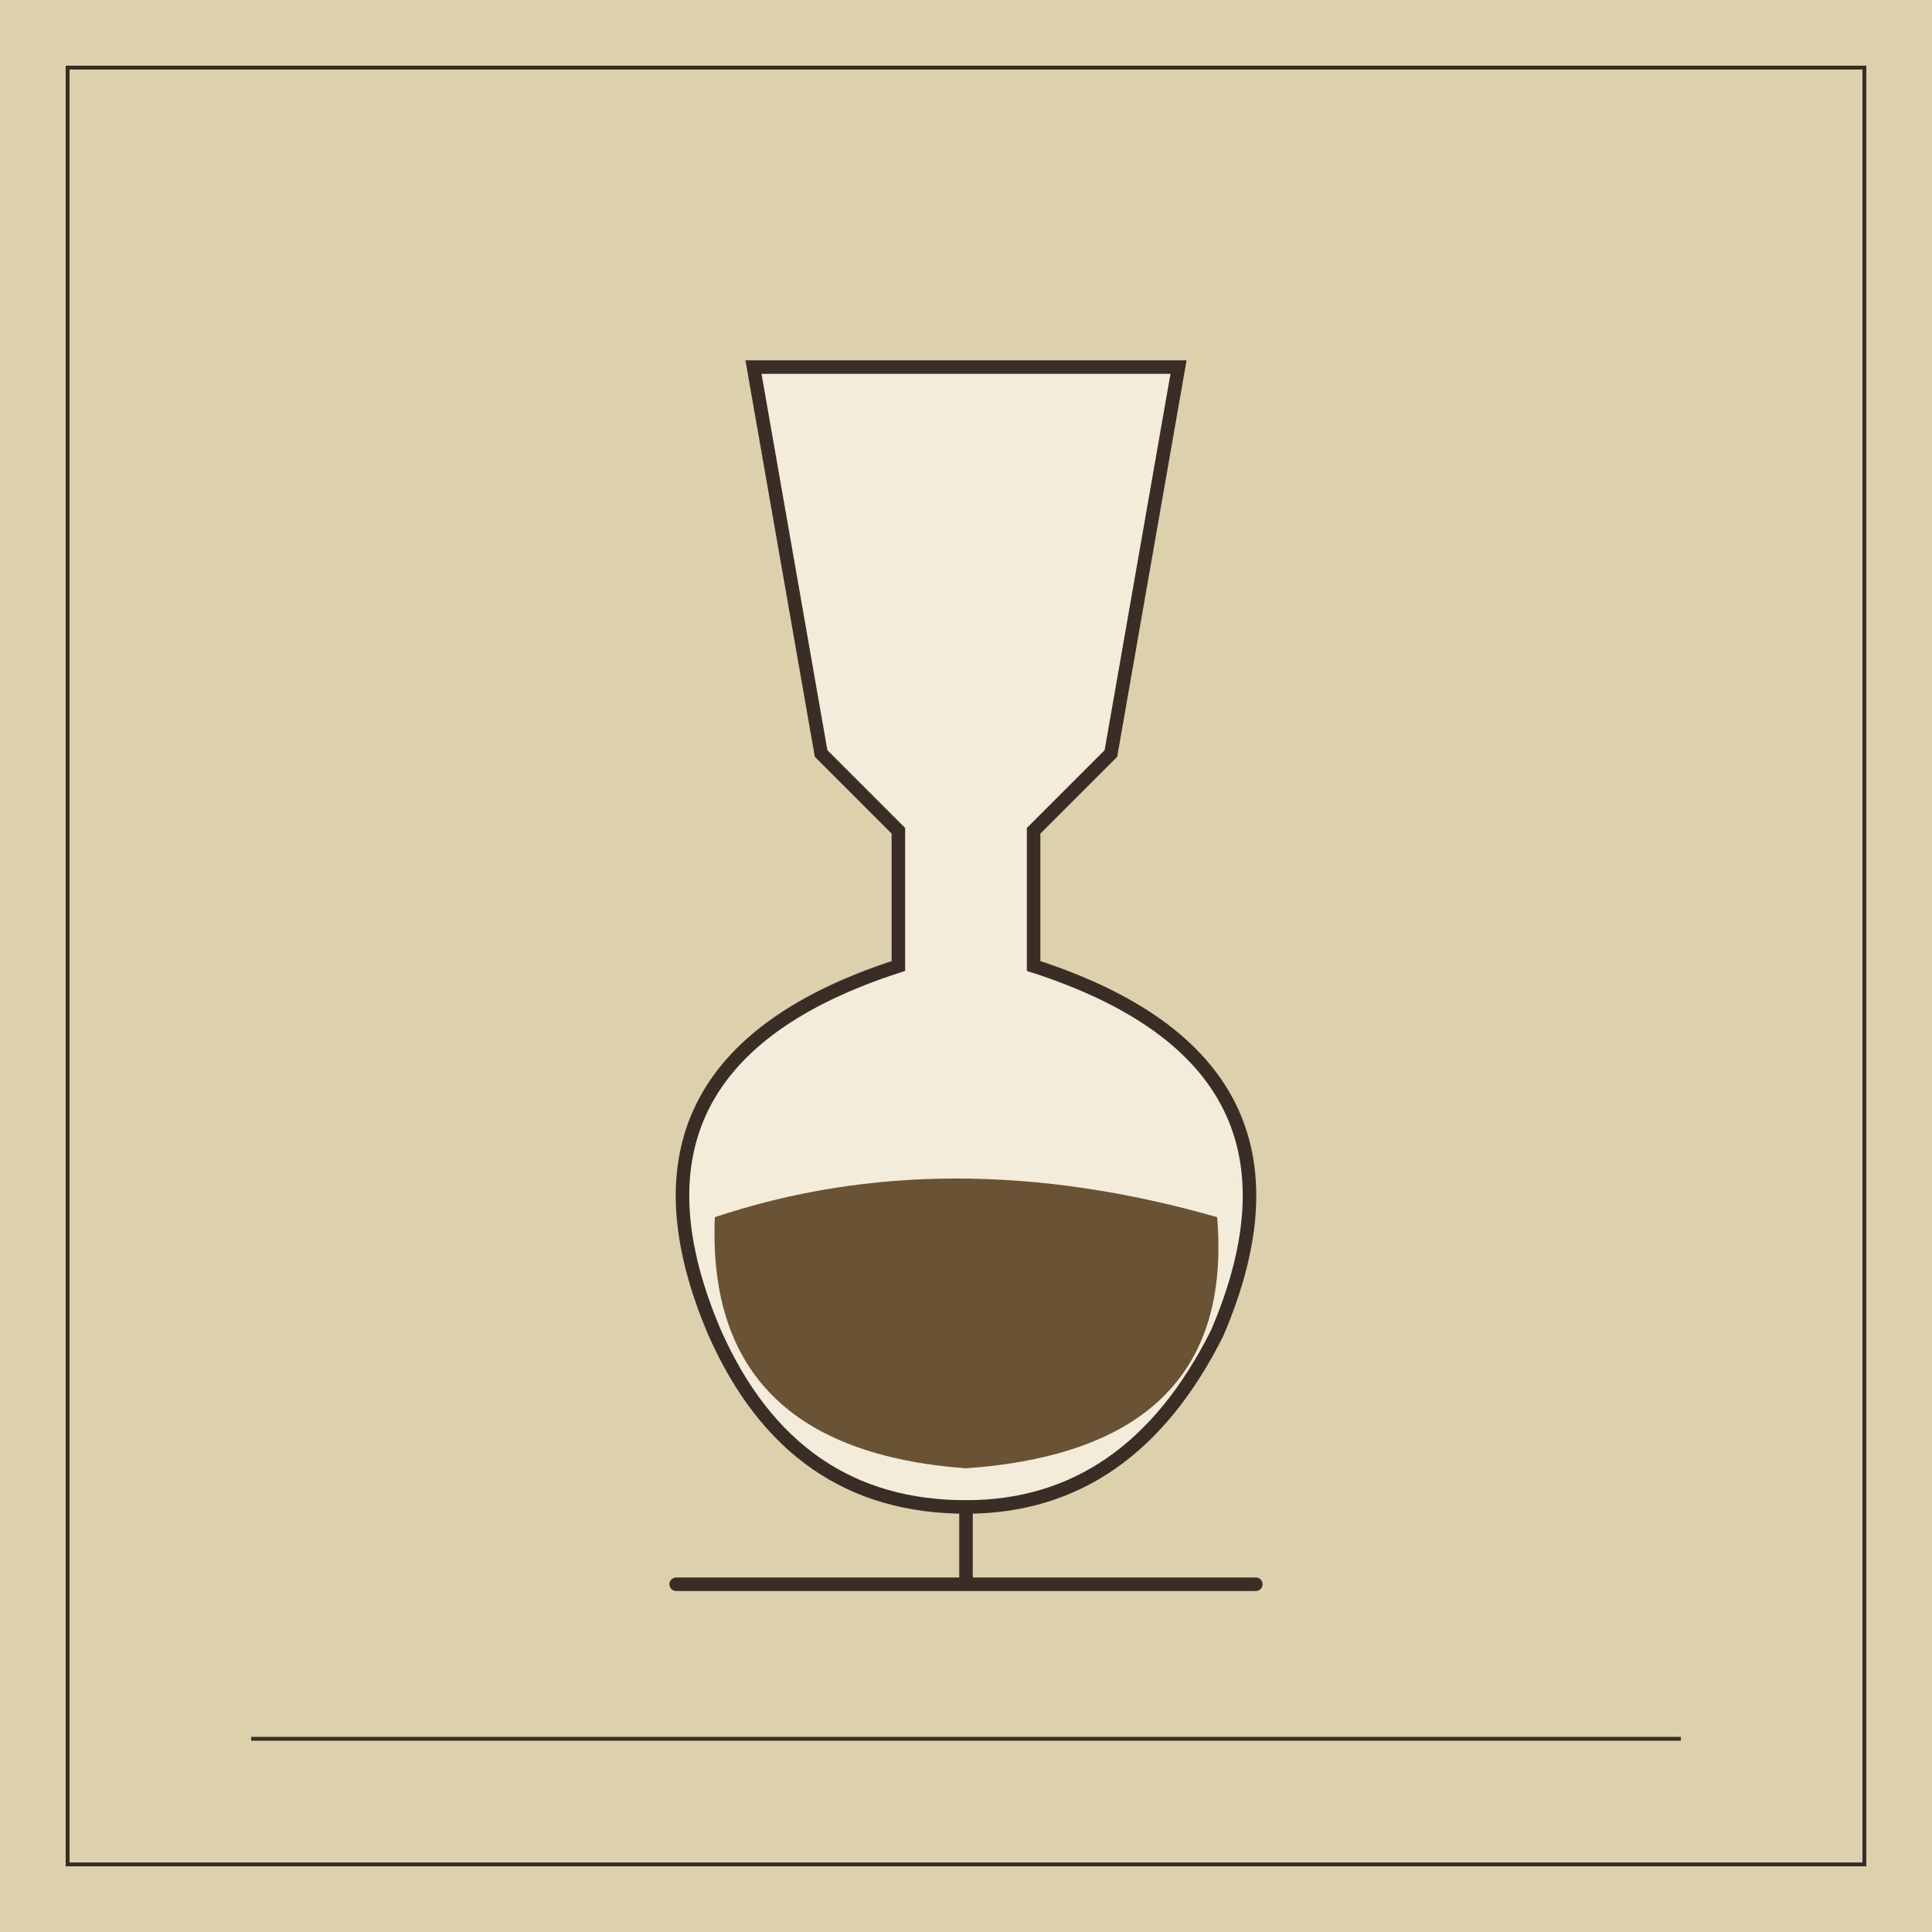
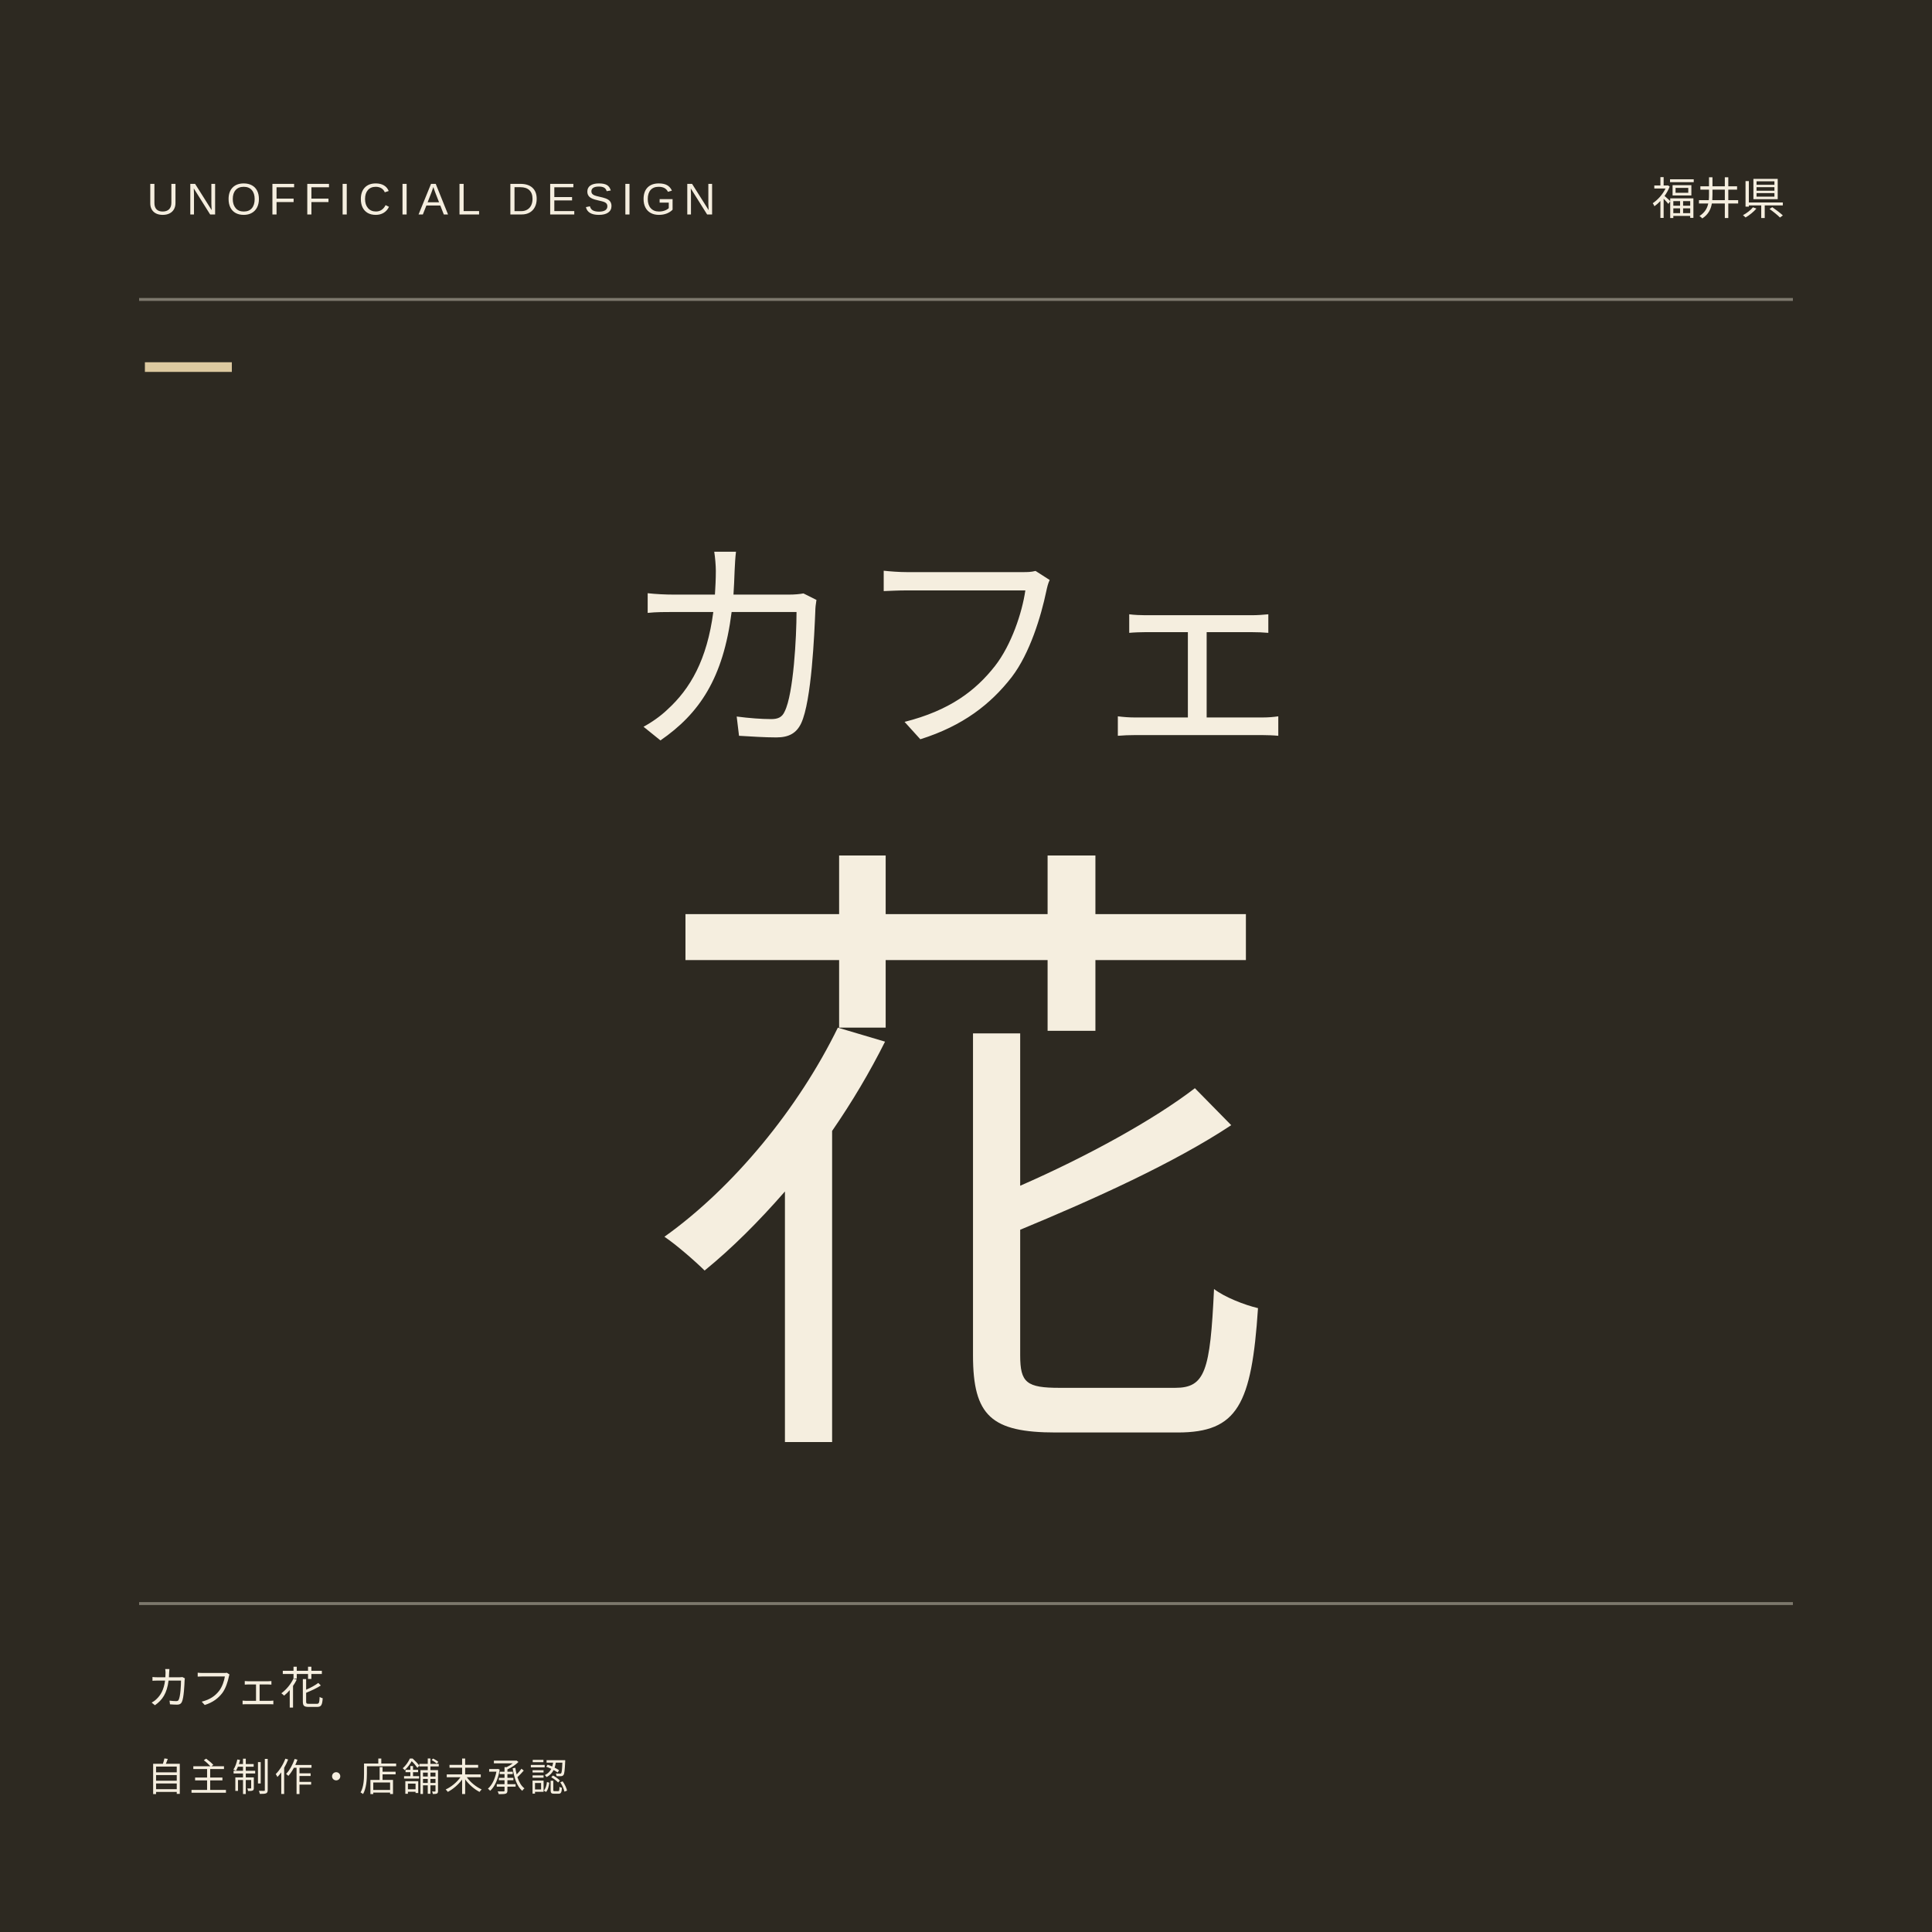
<svg xmlns="http://www.w3.org/2000/svg" width="1000" height="1000" viewBox="0 0 1000 1000" role="img" aria-labelledby="title desc">
-   <rect width="1000" height="1000" fill="#ddd0ad" />
-   <rect x="35" y="35" width="930" height="930" rx="0" fill="none" stroke="#392d26" stroke-width="2" />
-   <path d="M390 190 H610 L575 390 L535 430 V500 Q690 550 630 690 Q585 780 500 780 Q410 780 370 690 Q310 550 465 500 V430 L425 390 Z" fill="#f3ecdb" stroke="#392d26" stroke-width="7" />
-   <path d="M370 630 Q490 590 630 630 Q640 750 500 760 Q365 750 370 630" fill="#695334" />
-   <path d="M350 820 H650 M500 780 V820" fill="none" stroke="#392d26" stroke-width="7" stroke-linecap="round" stroke-linejoin="round" />
-   <path d="M130 900 H870" stroke="#392d26" stroke-width="2" />
+   <rect width="1000" height="1000" fill="#2d2921" />
+   <path d="M72 155H928 M72 830H928" fill="none" stroke="#f5eedf" stroke-width="1.5" opacity="0.4" />
+   <text x="76" y="111" fill="#f5eedf" font-family="Arial, Helvetica, sans-serif" font-size="23" letter-spacing="4">UNOFFICIAL DESIGN</text>
+   <text x="924" y="111" text-anchor="end" fill="#f5eedf" font-family="Arial, Helvetica, sans-serif" font-size="23">福井県</text>
+   <path d="M75 190H120" stroke="#dcc9a0" stroke-width="5" />
+   <text x="500" y="380" fill="#f5eedf" font-family="'Yu Mincho', 'Hiragino Mincho ProN', serif" font-weight="400" font-style="normal" font-size="120" text-anchor="middle" textLength="440" lengthAdjust="spacingAndGlyphs">カフェ</text>
+   <text x="500" y="720" fill="#f5eedf" font-family="'Yu Mincho', 'Hiragino Mincho ProN', serif" font-weight="400" font-style="normal" font-size="330" text-anchor="middle" textLength="360" lengthAdjust="spacingAndGlyphs">花</text>
+   <text x="76" y="882" fill="#f5eedf" font-family="Arial, Helvetica, sans-serif" font-size="23" textLength="140" lengthAdjust="spacingAndGlyphs">カフェ花</text>
+   <text x="76" y="927" fill="#f5eedf" font-family="Arial, Helvetica, sans-serif" font-size="20" letter-spacing="2">自主制作・店舗未承認</text>
</svg>
